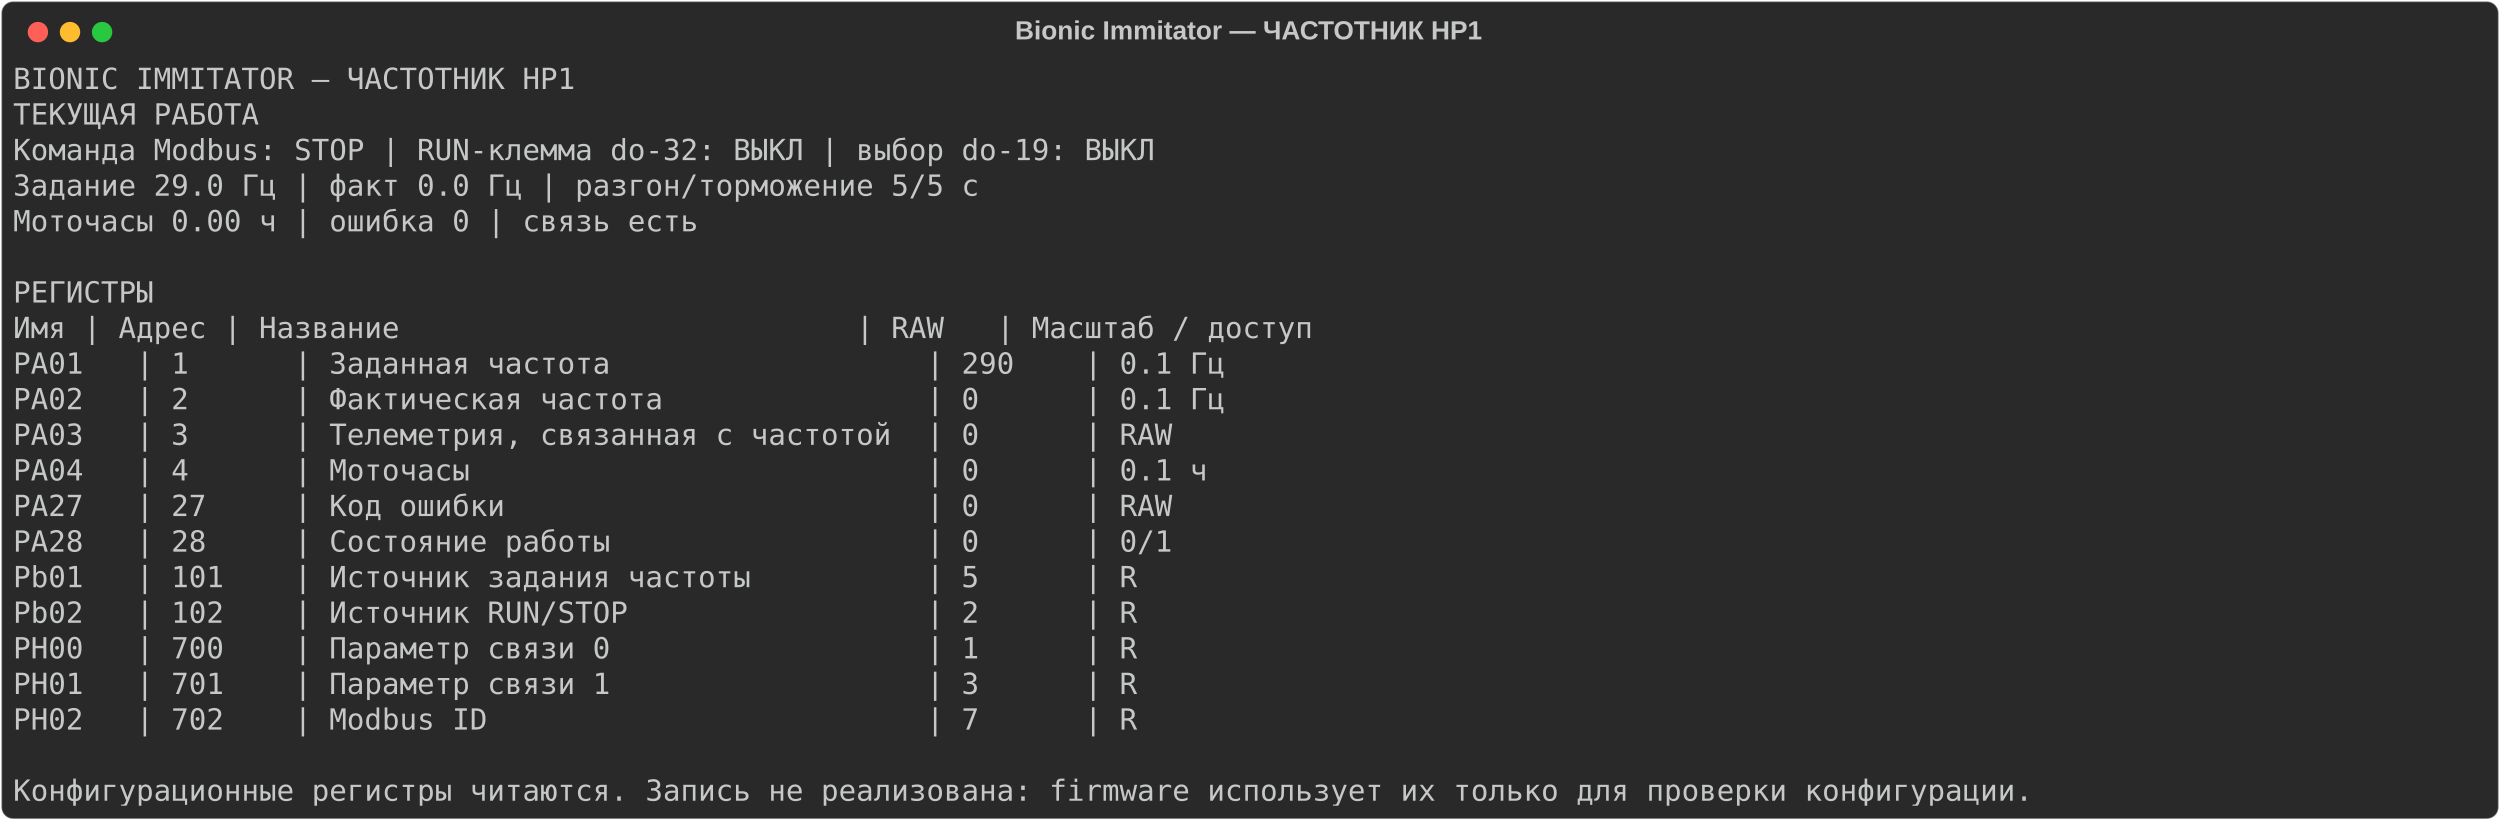
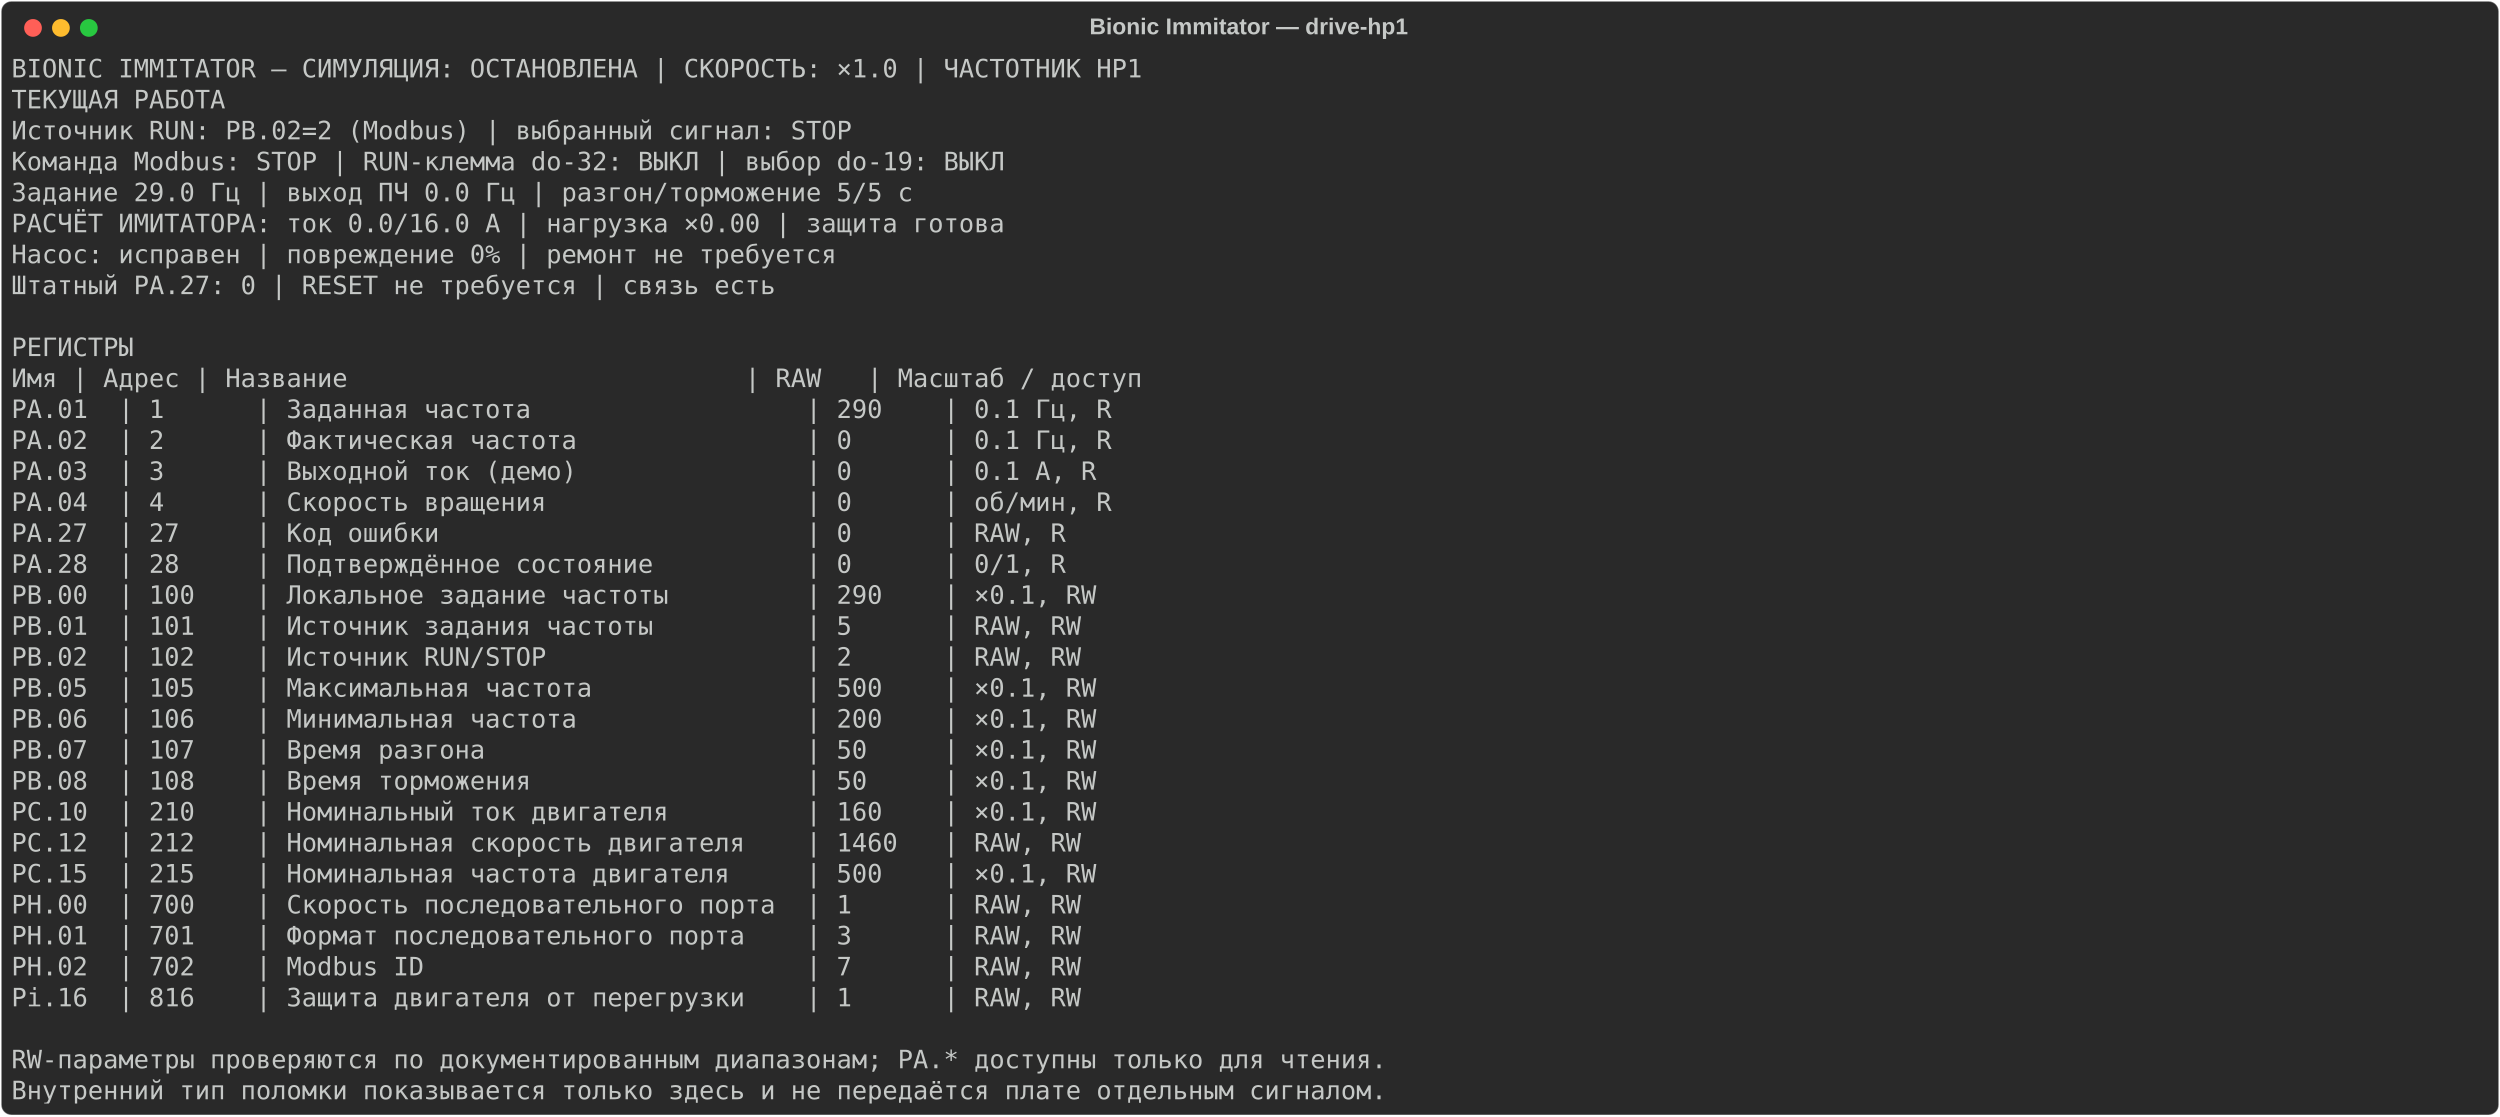
- <svg xmlns="http://www.w3.org/2000/svg" class="rich-terminal" viewBox="0 0 1714 562.4">
+ <svg xmlns="http://www.w3.org/2000/svg" class="rich-terminal" viewBox="0 0 1970 879.6">
  <style>

    @font-face {
        font-family: "Fira Code";
        src: local("FiraCode-Regular"),
                url("https://cdnjs.cloudflare.com/ajax/libs/firacode/6.2.0/woff2/FiraCode-Regular.woff2") format("woff2"),
                url("https://cdnjs.cloudflare.com/ajax/libs/firacode/6.2.0/woff/FiraCode-Regular.woff") format("woff");
        font-style: normal;
        font-weight: 400;
    }
    @font-face {
        font-family: "Fira Code";
        src: local("FiraCode-Bold"),
                url("https://cdnjs.cloudflare.com/ajax/libs/firacode/6.2.0/woff2/FiraCode-Bold.woff2") format("woff2"),
                url("https://cdnjs.cloudflare.com/ajax/libs/firacode/6.2.0/woff/FiraCode-Bold.woff") format("woff");
        font-style: bold;
        font-weight: 700;
    }

-     .terminal-1792372128-matrix {
+     .terminal-3752768791-matrix {
        font-family: Fira Code, monospace;
        font-size: 20px;
        line-height: 24.4px;
        font-variant-east-asian: full-width;
    }

-     .terminal-1792372128-title {
+     .terminal-3752768791-title {
        font-size: 18px;
        font-weight: bold;
        font-family: arial;
    }

-     .terminal-1792372128-r1 { fill: #c5c8c6 }
+     .terminal-3752768791-r1 { fill: #c5c8c6 }
    </style>
  <defs>
-     <clipPath id="terminal-1792372128-clip-terminal">
-       <rect x="0" y="0" width="1694.8" height="511.4" />
-     </clipPath>
-     <clipPath id="terminal-1792372128-line-0">
-       <rect x="0" y="1.5" width="1695.8" height="24.65" />
-     </clipPath>
-     <clipPath id="terminal-1792372128-line-1">
-       <rect x="0" y="25.9" width="1695.8" height="24.65" />
-     </clipPath>
-     <clipPath id="terminal-1792372128-line-2">
-       <rect x="0" y="50.3" width="1695.8" height="24.65" />
-     </clipPath>
-     <clipPath id="terminal-1792372128-line-3">
-       <rect x="0" y="74.7" width="1695.8" height="24.65" />
-     </clipPath>
-     <clipPath id="terminal-1792372128-line-4">
-       <rect x="0" y="99.1" width="1695.8" height="24.65" />
-     </clipPath>
-     <clipPath id="terminal-1792372128-line-5">
-       <rect x="0" y="123.5" width="1695.8" height="24.65" />
-     </clipPath>
-     <clipPath id="terminal-1792372128-line-6">
-       <rect x="0" y="147.9" width="1695.8" height="24.65" />
-     </clipPath>
-     <clipPath id="terminal-1792372128-line-7">
-       <rect x="0" y="172.3" width="1695.8" height="24.65" />
-     </clipPath>
-     <clipPath id="terminal-1792372128-line-8">
-       <rect x="0" y="196.7" width="1695.8" height="24.65" />
-     </clipPath>
-     <clipPath id="terminal-1792372128-line-9">
-       <rect x="0" y="221.1" width="1695.8" height="24.65" />
-     </clipPath>
-     <clipPath id="terminal-1792372128-line-10">
-       <rect x="0" y="245.5" width="1695.8" height="24.65" />
-     </clipPath>
-     <clipPath id="terminal-1792372128-line-11">
-       <rect x="0" y="269.9" width="1695.8" height="24.65" />
-     </clipPath>
-     <clipPath id="terminal-1792372128-line-12">
-       <rect x="0" y="294.3" width="1695.8" height="24.65" />
-     </clipPath>
-     <clipPath id="terminal-1792372128-line-13">
-       <rect x="0" y="318.7" width="1695.8" height="24.65" />
-     </clipPath>
-     <clipPath id="terminal-1792372128-line-14">
-       <rect x="0" y="343.1" width="1695.8" height="24.65" />
-     </clipPath>
-     <clipPath id="terminal-1792372128-line-15">
-       <rect x="0" y="367.5" width="1695.8" height="24.65" />
-     </clipPath>
-     <clipPath id="terminal-1792372128-line-16">
-       <rect x="0" y="391.9" width="1695.8" height="24.65" />
-     </clipPath>
-     <clipPath id="terminal-1792372128-line-17">
-       <rect x="0" y="416.3" width="1695.8" height="24.65" />
-     </clipPath>
-     <clipPath id="terminal-1792372128-line-18">
-       <rect x="0" y="440.7" width="1695.8" height="24.65" />
-     </clipPath>
-     <clipPath id="terminal-1792372128-line-19">
-       <rect x="0" y="465.1" width="1695.8" height="24.65" />
+     <clipPath id="terminal-3752768791-clip-terminal">
+       <rect x="0" y="0" width="1951.0" height="828.6" />
+     </clipPath>
+     <clipPath id="terminal-3752768791-line-0">
+       <rect x="0" y="1.5" width="1952" height="24.65" />
+     </clipPath>
+     <clipPath id="terminal-3752768791-line-1">
+       <rect x="0" y="25.9" width="1952" height="24.65" />
+     </clipPath>
+     <clipPath id="terminal-3752768791-line-2">
+       <rect x="0" y="50.3" width="1952" height="24.65" />
+     </clipPath>
+     <clipPath id="terminal-3752768791-line-3">
+       <rect x="0" y="74.7" width="1952" height="24.65" />
+     </clipPath>
+     <clipPath id="terminal-3752768791-line-4">
+       <rect x="0" y="99.1" width="1952" height="24.65" />
+     </clipPath>
+     <clipPath id="terminal-3752768791-line-5">
+       <rect x="0" y="123.5" width="1952" height="24.65" />
+     </clipPath>
+     <clipPath id="terminal-3752768791-line-6">
+       <rect x="0" y="147.9" width="1952" height="24.65" />
+     </clipPath>
+     <clipPath id="terminal-3752768791-line-7">
+       <rect x="0" y="172.3" width="1952" height="24.65" />
+     </clipPath>
+     <clipPath id="terminal-3752768791-line-8">
+       <rect x="0" y="196.7" width="1952" height="24.65" />
+     </clipPath>
+     <clipPath id="terminal-3752768791-line-9">
+       <rect x="0" y="221.1" width="1952" height="24.65" />
+     </clipPath>
+     <clipPath id="terminal-3752768791-line-10">
+       <rect x="0" y="245.5" width="1952" height="24.65" />
+     </clipPath>
+     <clipPath id="terminal-3752768791-line-11">
+       <rect x="0" y="269.9" width="1952" height="24.65" />
+     </clipPath>
+     <clipPath id="terminal-3752768791-line-12">
+       <rect x="0" y="294.3" width="1952" height="24.65" />
+     </clipPath>
+     <clipPath id="terminal-3752768791-line-13">
+       <rect x="0" y="318.7" width="1952" height="24.65" />
+     </clipPath>
+     <clipPath id="terminal-3752768791-line-14">
+       <rect x="0" y="343.1" width="1952" height="24.65" />
+     </clipPath>
+     <clipPath id="terminal-3752768791-line-15">
+       <rect x="0" y="367.5" width="1952" height="24.65" />
+     </clipPath>
+     <clipPath id="terminal-3752768791-line-16">
+       <rect x="0" y="391.9" width="1952" height="24.65" />
+     </clipPath>
+     <clipPath id="terminal-3752768791-line-17">
+       <rect x="0" y="416.3" width="1952" height="24.65" />
+     </clipPath>
+     <clipPath id="terminal-3752768791-line-18">
+       <rect x="0" y="440.7" width="1952" height="24.65" />
+     </clipPath>
+     <clipPath id="terminal-3752768791-line-19">
+       <rect x="0" y="465.1" width="1952" height="24.65" />
+     </clipPath>
+     <clipPath id="terminal-3752768791-line-20">
+       <rect x="0" y="489.5" width="1952" height="24.65" />
+     </clipPath>
+     <clipPath id="terminal-3752768791-line-21">
+       <rect x="0" y="513.9" width="1952" height="24.65" />
+     </clipPath>
+     <clipPath id="terminal-3752768791-line-22">
+       <rect x="0" y="538.3" width="1952" height="24.65" />
+     </clipPath>
+     <clipPath id="terminal-3752768791-line-23">
+       <rect x="0" y="562.7" width="1952" height="24.65" />
+     </clipPath>
+     <clipPath id="terminal-3752768791-line-24">
+       <rect x="0" y="587.1" width="1952" height="24.65" />
+     </clipPath>
+     <clipPath id="terminal-3752768791-line-25">
+       <rect x="0" y="611.5" width="1952" height="24.65" />
+     </clipPath>
+     <clipPath id="terminal-3752768791-line-26">
+       <rect x="0" y="635.9" width="1952" height="24.65" />
+     </clipPath>
+     <clipPath id="terminal-3752768791-line-27">
+       <rect x="0" y="660.3" width="1952" height="24.65" />
+     </clipPath>
+     <clipPath id="terminal-3752768791-line-28">
+       <rect x="0" y="684.7" width="1952" height="24.65" />
+     </clipPath>
+     <clipPath id="terminal-3752768791-line-29">
+       <rect x="0" y="709.1" width="1952" height="24.65" />
+     </clipPath>
+     <clipPath id="terminal-3752768791-line-30">
+       <rect x="0" y="733.5" width="1952" height="24.65" />
+     </clipPath>
+     <clipPath id="terminal-3752768791-line-31">
+       <rect x="0" y="757.9" width="1952" height="24.65" />
+     </clipPath>
+     <clipPath id="terminal-3752768791-line-32">
+       <rect x="0" y="782.3" width="1952" height="24.65" />
    </clipPath>
  </defs>
-   <rect fill="#292929" stroke="rgba(255,255,255,0.35)" stroke-width="1" x="1" y="1" width="1712" height="560.4" rx="8" />
-   <text class="terminal-1792372128-title" fill="#c5c8c6" text-anchor="middle" x="856" y="27">Bionic Immitator — ЧАСТОТНИК HP1</text>
+   <rect fill="#292929" stroke="rgba(255,255,255,0.35)" stroke-width="1" x="1" y="1" width="1968" height="877.6" rx="8" />
+   <text class="terminal-3752768791-title" fill="#c5c8c6" text-anchor="middle" x="984" y="27">Bionic Immitator — drive-hp1</text>
  <g transform="translate(26,22)">
    <circle cx="0" cy="0" r="7" fill="#ff5f57" />
    <circle cx="22" cy="0" r="7" fill="#febc2e" />
    <circle cx="44" cy="0" r="7" fill="#28c840" />
  </g>
-   <g transform="translate(9, 41)" clip-path="url(#terminal-1792372128-clip-terminal)">
-     <g class="terminal-1792372128-matrix">
-       <text class="terminal-1792372128-r1" x="0" y="20" textLength="390.4" clip-path="url(#terminal-1792372128-line-0)">BIONIC IMMITATOR — ЧАСТОТНИК HP1</text>
-       <text class="terminal-1792372128-r1" x="1695.8" y="20" textLength="12.2" clip-path="url(#terminal-1792372128-line-0)">
- </text>
-       <text class="terminal-1792372128-r1" x="0" y="44.4" textLength="170.8" clip-path="url(#terminal-1792372128-line-1)">ТЕКУЩАЯ РАБОТА</text>
-       <text class="terminal-1792372128-r1" x="1695.8" y="44.4" textLength="12.2" clip-path="url(#terminal-1792372128-line-1)">
- </text>
-       <text class="terminal-1792372128-r1" x="0" y="68.8" textLength="793" clip-path="url(#terminal-1792372128-line-2)">Команда Modbus: STOP | RUN-клемма do-32: ВЫКЛ | выбор do-19: ВЫКЛ</text>
-       <text class="terminal-1792372128-r1" x="1695.8" y="68.8" textLength="12.2" clip-path="url(#terminal-1792372128-line-2)">
- </text>
-       <text class="terminal-1792372128-r1" x="0" y="93.2" textLength="671" clip-path="url(#terminal-1792372128-line-3)">Задание 29.0 Гц | факт 0.0 Гц | разгон/торможение 5/5 с</text>
-       <text class="terminal-1792372128-r1" x="1695.8" y="93.2" textLength="12.2" clip-path="url(#terminal-1792372128-line-3)">
- </text>
-       <text class="terminal-1792372128-r1" x="0" y="117.6" textLength="475.8" clip-path="url(#terminal-1792372128-line-4)">Моточасы 0.00 ч | ошибка 0 | связь есть</text>
-       <text class="terminal-1792372128-r1" x="1695.8" y="117.6" textLength="12.2" clip-path="url(#terminal-1792372128-line-4)">
- </text>
-       <text class="terminal-1792372128-r1" x="1695.8" y="142" textLength="12.2" clip-path="url(#terminal-1792372128-line-5)">
- </text>
-       <text class="terminal-1792372128-r1" x="0" y="166.4" textLength="97.6" clip-path="url(#terminal-1792372128-line-6)">РЕГИСТРЫ</text>
-       <text class="terminal-1792372128-r1" x="1695.8" y="166.4" textLength="12.2" clip-path="url(#terminal-1792372128-line-6)">
- </text>
-       <text class="terminal-1792372128-r1" x="0" y="190.8" textLength="902.8" clip-path="url(#terminal-1792372128-line-7)">Имя | Адрес | Название                          | RAW   | Масштаб / доступ</text>
-       <text class="terminal-1792372128-r1" x="1695.8" y="190.8" textLength="12.2" clip-path="url(#terminal-1792372128-line-7)">
- </text>
-       <text class="terminal-1792372128-r1" x="0" y="215.2" textLength="841.8" clip-path="url(#terminal-1792372128-line-8)">PA01   | 1      | Заданная частота                  | 290    | 0.1 Гц</text>
-       <text class="terminal-1792372128-r1" x="1695.8" y="215.2" textLength="12.2" clip-path="url(#terminal-1792372128-line-8)">
- </text>
-       <text class="terminal-1792372128-r1" x="0" y="239.6" textLength="841.8" clip-path="url(#terminal-1792372128-line-9)">PA02   | 2      | Фактическая частота               | 0      | 0.1 Гц</text>
-       <text class="terminal-1792372128-r1" x="1695.8" y="239.6" textLength="12.2" clip-path="url(#terminal-1792372128-line-9)">
- </text>
-       <text class="terminal-1792372128-r1" x="0" y="264" textLength="805.2" clip-path="url(#terminal-1792372128-line-10)">PA03   | 3      | Телеметрия, связанная с частотой  | 0      | RAW</text>
-       <text class="terminal-1792372128-r1" x="1695.8" y="264" textLength="12.2" clip-path="url(#terminal-1792372128-line-10)">
- </text>
-       <text class="terminal-1792372128-r1" x="0" y="288.4" textLength="829.6" clip-path="url(#terminal-1792372128-line-11)">PA04   | 4      | Моточасы                          | 0      | 0.1 ч</text>
-       <text class="terminal-1792372128-r1" x="1695.8" y="288.4" textLength="12.2" clip-path="url(#terminal-1792372128-line-11)">
- </text>
-       <text class="terminal-1792372128-r1" x="0" y="312.8" textLength="805.2" clip-path="url(#terminal-1792372128-line-12)">PA27   | 27     | Код ошибки                        | 0      | RAW</text>
-       <text class="terminal-1792372128-r1" x="1695.8" y="312.8" textLength="12.2" clip-path="url(#terminal-1792372128-line-12)">
- </text>
-       <text class="terminal-1792372128-r1" x="0" y="337.2" textLength="805.2" clip-path="url(#terminal-1792372128-line-13)">PA28   | 28     | Состояние работы                  | 0      | 0/1</text>
-       <text class="terminal-1792372128-r1" x="1695.8" y="337.2" textLength="12.2" clip-path="url(#terminal-1792372128-line-13)">
- </text>
-       <text class="terminal-1792372128-r1" x="0" y="361.6" textLength="780.8" clip-path="url(#terminal-1792372128-line-14)">Pb01   | 101    | Источник задания частоты          | 5      | R</text>
-       <text class="terminal-1792372128-r1" x="1695.8" y="361.6" textLength="12.2" clip-path="url(#terminal-1792372128-line-14)">
- </text>
-       <text class="terminal-1792372128-r1" x="0" y="386" textLength="780.8" clip-path="url(#terminal-1792372128-line-15)">Pb02   | 102    | Источник RUN/STOP                 | 2      | R</text>
-       <text class="terminal-1792372128-r1" x="1695.8" y="386" textLength="12.2" clip-path="url(#terminal-1792372128-line-15)">
- </text>
-       <text class="terminal-1792372128-r1" x="0" y="410.4" textLength="780.8" clip-path="url(#terminal-1792372128-line-16)">PH00   | 700    | Параметр связи 0                  | 1      | R</text>
-       <text class="terminal-1792372128-r1" x="1695.8" y="410.4" textLength="12.2" clip-path="url(#terminal-1792372128-line-16)">
- </text>
-       <text class="terminal-1792372128-r1" x="0" y="434.8" textLength="780.8" clip-path="url(#terminal-1792372128-line-17)">PH01   | 701    | Параметр связи 1                  | 3      | R</text>
-       <text class="terminal-1792372128-r1" x="1695.8" y="434.8" textLength="12.2" clip-path="url(#terminal-1792372128-line-17)">
- </text>
-       <text class="terminal-1792372128-r1" x="0" y="459.2" textLength="780.8" clip-path="url(#terminal-1792372128-line-18)">PH02   | 702    | Modbus ID                         | 7      | R</text>
-       <text class="terminal-1792372128-r1" x="1695.8" y="459.2" textLength="12.2" clip-path="url(#terminal-1792372128-line-18)">
- </text>
-       <text class="terminal-1792372128-r1" x="1695.8" y="483.6" textLength="12.2" clip-path="url(#terminal-1792372128-line-19)">
- </text>
-       <text class="terminal-1792372128-r1" x="0" y="508" textLength="1403" clip-path="url(#terminal-1792372128-line-20)">Конфигурационные регистры читаются. Запись не реализована: firmware использует их только для проверки конфигурации.</text>
-       <text class="terminal-1792372128-r1" x="1695.8" y="508" textLength="12.2" clip-path="url(#terminal-1792372128-line-20)">
+   <g transform="translate(9, 41)" clip-path="url(#terminal-3752768791-clip-terminal)">
+     <g class="terminal-3752768791-matrix">
+       <text class="terminal-3752768791-r1" x="0" y="20" textLength="902.8" clip-path="url(#terminal-3752768791-line-0)">BIONIC IMMITATOR — СИМУЛЯЦИЯ: ОСТАНОВЛЕНА | СКОРОСТЬ: ×1.0 | ЧАСТОТНИК HP1</text>
+       <text class="terminal-3752768791-r1" x="1952" y="20" textLength="12.2" clip-path="url(#terminal-3752768791-line-0)">
+ </text>
+       <text class="terminal-3752768791-r1" x="0" y="44.4" textLength="170.8" clip-path="url(#terminal-3752768791-line-1)">ТЕКУЩАЯ РАБОТА</text>
+       <text class="terminal-3752768791-r1" x="1952" y="44.4" textLength="12.2" clip-path="url(#terminal-3752768791-line-1)">
+ </text>
+       <text class="terminal-3752768791-r1" x="0" y="68.8" textLength="671" clip-path="url(#terminal-3752768791-line-2)">Источник RUN: PB.02=2 (Modbus) | выбранный сигнал: STOP</text>
+       <text class="terminal-3752768791-r1" x="1952" y="68.8" textLength="12.2" clip-path="url(#terminal-3752768791-line-2)">
+ </text>
+       <text class="terminal-3752768791-r1" x="0" y="93.2" textLength="793" clip-path="url(#terminal-3752768791-line-3)">Команда Modbus: STOP | RUN-клемма do-32: ВЫКЛ | выбор do-19: ВЫКЛ</text>
+       <text class="terminal-3752768791-r1" x="1952" y="93.2" textLength="12.2" clip-path="url(#terminal-3752768791-line-3)">
+ </text>
+       <text class="terminal-3752768791-r1" x="0" y="117.6" textLength="719.8" clip-path="url(#terminal-3752768791-line-4)">Задание 29.0 Гц | выход ПЧ 0.0 Гц | разгон/торможение 5/5 с</text>
+       <text class="terminal-3752768791-r1" x="1952" y="117.6" textLength="12.2" clip-path="url(#terminal-3752768791-line-4)">
+ </text>
+       <text class="terminal-3752768791-r1" x="0" y="142" textLength="793" clip-path="url(#terminal-3752768791-line-5)">РАСЧЁТ ИМИТАТОРА: ток 0.0/16.0 А | нагрузка ×0.00 | защита готова</text>
+       <text class="terminal-3752768791-r1" x="1952" y="142" textLength="12.2" clip-path="url(#terminal-3752768791-line-5)">
+ </text>
+       <text class="terminal-3752768791-r1" x="0" y="166.4" textLength="658.8" clip-path="url(#terminal-3752768791-line-6)">Насос: исправен | повреждение 0% | ремонт не требуется</text>
+       <text class="terminal-3752768791-r1" x="1952" y="166.4" textLength="12.2" clip-path="url(#terminal-3752768791-line-6)">
+ </text>
+       <text class="terminal-3752768791-r1" x="0" y="190.8" textLength="610" clip-path="url(#terminal-3752768791-line-7)">Штатный PA.27: 0 | RESET не требуется | связь есть</text>
+       <text class="terminal-3752768791-r1" x="1952" y="190.8" textLength="12.2" clip-path="url(#terminal-3752768791-line-7)">
+ </text>
+       <text class="terminal-3752768791-r1" x="1952" y="215.2" textLength="12.2" clip-path="url(#terminal-3752768791-line-8)">
+ </text>
+       <text class="terminal-3752768791-r1" x="0" y="239.6" textLength="97.6" clip-path="url(#terminal-3752768791-line-9)">РЕГИСТРЫ</text>
+       <text class="terminal-3752768791-r1" x="1952" y="239.6" textLength="12.2" clip-path="url(#terminal-3752768791-line-9)">
+ </text>
+       <text class="terminal-3752768791-r1" x="0" y="264" textLength="902.8" clip-path="url(#terminal-3752768791-line-10)">Имя | Адрес | Название                          | RAW   | Масштаб / доступ</text>
+       <text class="terminal-3752768791-r1" x="1952" y="264" textLength="12.2" clip-path="url(#terminal-3752768791-line-10)">
+ </text>
+       <text class="terminal-3752768791-r1" x="0" y="288.4" textLength="878.4" clip-path="url(#terminal-3752768791-line-11)">PA.01  | 1      | Заданная частота                  | 290    | 0.1 Гц, R</text>
+       <text class="terminal-3752768791-r1" x="1952" y="288.4" textLength="12.2" clip-path="url(#terminal-3752768791-line-11)">
+ </text>
+       <text class="terminal-3752768791-r1" x="0" y="312.8" textLength="878.4" clip-path="url(#terminal-3752768791-line-12)">PA.02  | 2      | Фактическая частота               | 0      | 0.1 Гц, R</text>
+       <text class="terminal-3752768791-r1" x="1952" y="312.8" textLength="12.2" clip-path="url(#terminal-3752768791-line-12)">
+ </text>
+       <text class="terminal-3752768791-r1" x="0" y="337.2" textLength="866.2" clip-path="url(#terminal-3752768791-line-13)">PA.03  | 3      | Выходной ток (демо)               | 0      | 0.1 А, R</text>
+       <text class="terminal-3752768791-r1" x="1952" y="337.2" textLength="12.2" clip-path="url(#terminal-3752768791-line-13)">
+ </text>
+       <text class="terminal-3752768791-r1" x="0" y="361.6" textLength="878.4" clip-path="url(#terminal-3752768791-line-14)">PA.04  | 4      | Скорость вращения                 | 0      | об/мин, R</text>
+       <text class="terminal-3752768791-r1" x="1952" y="361.6" textLength="12.2" clip-path="url(#terminal-3752768791-line-14)">
+ </text>
+       <text class="terminal-3752768791-r1" x="0" y="386" textLength="841.8" clip-path="url(#terminal-3752768791-line-15)">PA.27  | 27     | Код ошибки                        | 0      | RAW, R</text>
+       <text class="terminal-3752768791-r1" x="1952" y="386" textLength="12.2" clip-path="url(#terminal-3752768791-line-15)">
+ </text>
+       <text class="terminal-3752768791-r1" x="0" y="410.4" textLength="841.8" clip-path="url(#terminal-3752768791-line-16)">PA.28  | 28     | Подтверждённое состояние          | 0      | 0/1, R</text>
+       <text class="terminal-3752768791-r1" x="1952" y="410.4" textLength="12.2" clip-path="url(#terminal-3752768791-line-16)">
+ </text>
+       <text class="terminal-3752768791-r1" x="0" y="434.8" textLength="866.2" clip-path="url(#terminal-3752768791-line-17)">PB.00  | 100    | Локальное задание частоты         | 290    | ×0.1, RW</text>
+       <text class="terminal-3752768791-r1" x="1952" y="434.8" textLength="12.2" clip-path="url(#terminal-3752768791-line-17)">
+ </text>
+       <text class="terminal-3752768791-r1" x="0" y="459.2" textLength="854" clip-path="url(#terminal-3752768791-line-18)">PB.01  | 101    | Источник задания частоты          | 5      | RAW, RW</text>
+       <text class="terminal-3752768791-r1" x="1952" y="459.2" textLength="12.2" clip-path="url(#terminal-3752768791-line-18)">
+ </text>
+       <text class="terminal-3752768791-r1" x="0" y="483.6" textLength="854" clip-path="url(#terminal-3752768791-line-19)">PB.02  | 102    | Источник RUN/STOP                 | 2      | RAW, RW</text>
+       <text class="terminal-3752768791-r1" x="1952" y="483.6" textLength="12.2" clip-path="url(#terminal-3752768791-line-19)">
+ </text>
+       <text class="terminal-3752768791-r1" x="0" y="508" textLength="866.2" clip-path="url(#terminal-3752768791-line-20)">PB.05  | 105    | Максимальная частота              | 500    | ×0.1, RW</text>
+       <text class="terminal-3752768791-r1" x="1952" y="508" textLength="12.2" clip-path="url(#terminal-3752768791-line-20)">
+ </text>
+       <text class="terminal-3752768791-r1" x="0" y="532.4" textLength="866.2" clip-path="url(#terminal-3752768791-line-21)">PB.06  | 106    | Минимальная частота               | 200    | ×0.1, RW</text>
+       <text class="terminal-3752768791-r1" x="1952" y="532.4" textLength="12.2" clip-path="url(#terminal-3752768791-line-21)">
+ </text>
+       <text class="terminal-3752768791-r1" x="0" y="556.8" textLength="866.2" clip-path="url(#terminal-3752768791-line-22)">PB.07  | 107    | Время разгона                     | 50     | ×0.1, RW</text>
+       <text class="terminal-3752768791-r1" x="1952" y="556.8" textLength="12.2" clip-path="url(#terminal-3752768791-line-22)">
+ </text>
+       <text class="terminal-3752768791-r1" x="0" y="581.2" textLength="866.2" clip-path="url(#terminal-3752768791-line-23)">PB.08  | 108    | Время торможения                  | 50     | ×0.1, RW</text>
+       <text class="terminal-3752768791-r1" x="1952" y="581.2" textLength="12.2" clip-path="url(#terminal-3752768791-line-23)">
+ </text>
+       <text class="terminal-3752768791-r1" x="0" y="605.6" textLength="866.2" clip-path="url(#terminal-3752768791-line-24)">PC.10  | 210    | Номинальный ток двигателя         | 160    | ×0.1, RW</text>
+       <text class="terminal-3752768791-r1" x="1952" y="605.6" textLength="12.2" clip-path="url(#terminal-3752768791-line-24)">
+ </text>
+       <text class="terminal-3752768791-r1" x="0" y="630" textLength="854" clip-path="url(#terminal-3752768791-line-25)">PC.12  | 212    | Номинальная скорость двигателя    | 1460   | RAW, RW</text>
+       <text class="terminal-3752768791-r1" x="1952" y="630" textLength="12.2" clip-path="url(#terminal-3752768791-line-25)">
+ </text>
+       <text class="terminal-3752768791-r1" x="0" y="654.4" textLength="866.2" clip-path="url(#terminal-3752768791-line-26)">PC.15  | 215    | Номинальная частота двигателя     | 500    | ×0.1, RW</text>
+       <text class="terminal-3752768791-r1" x="1952" y="654.4" textLength="12.2" clip-path="url(#terminal-3752768791-line-26)">
+ </text>
+       <text class="terminal-3752768791-r1" x="0" y="678.8" textLength="854" clip-path="url(#terminal-3752768791-line-27)">PH.00  | 700    | Скорость последовательного порта  | 1      | RAW, RW</text>
+       <text class="terminal-3752768791-r1" x="1952" y="678.8" textLength="12.2" clip-path="url(#terminal-3752768791-line-27)">
+ </text>
+       <text class="terminal-3752768791-r1" x="0" y="703.2" textLength="854" clip-path="url(#terminal-3752768791-line-28)">PH.01  | 701    | Формат последовательного порта    | 3      | RAW, RW</text>
+       <text class="terminal-3752768791-r1" x="1952" y="703.2" textLength="12.2" clip-path="url(#terminal-3752768791-line-28)">
+ </text>
+       <text class="terminal-3752768791-r1" x="0" y="727.6" textLength="854" clip-path="url(#terminal-3752768791-line-29)">PH.02  | 702    | Modbus ID                         | 7      | RAW, RW</text>
+       <text class="terminal-3752768791-r1" x="1952" y="727.6" textLength="12.2" clip-path="url(#terminal-3752768791-line-29)">
+ </text>
+       <text class="terminal-3752768791-r1" x="0" y="752" textLength="854" clip-path="url(#terminal-3752768791-line-30)">Pi.16  | 816    | Защита двигателя от перегрузки    | 1      | RAW, RW</text>
+       <text class="terminal-3752768791-r1" x="1952" y="752" textLength="12.2" clip-path="url(#terminal-3752768791-line-30)">
+ </text>
+       <text class="terminal-3752768791-r1" x="1952" y="776.4" textLength="12.2" clip-path="url(#terminal-3752768791-line-31)">
+ </text>
+       <text class="terminal-3752768791-r1" x="0" y="800.8" textLength="1098" clip-path="url(#terminal-3752768791-line-32)">RW-параметры проверяются по документированным диапазонам; PA.* доступны только для чтения.</text>
+       <text class="terminal-3752768791-r1" x="1952" y="800.8" textLength="12.2" clip-path="url(#terminal-3752768791-line-32)">
+ </text>
+       <text class="terminal-3752768791-r1" x="0" y="825.2" textLength="1098" clip-path="url(#terminal-3752768791-line-33)">Внутренний тип поломки показывается только здесь и не передаётся плате отдельным сигналом.</text>
+       <text class="terminal-3752768791-r1" x="1952" y="825.2" textLength="12.2" clip-path="url(#terminal-3752768791-line-33)">
</text>
    </g>
  </g>
</svg>
